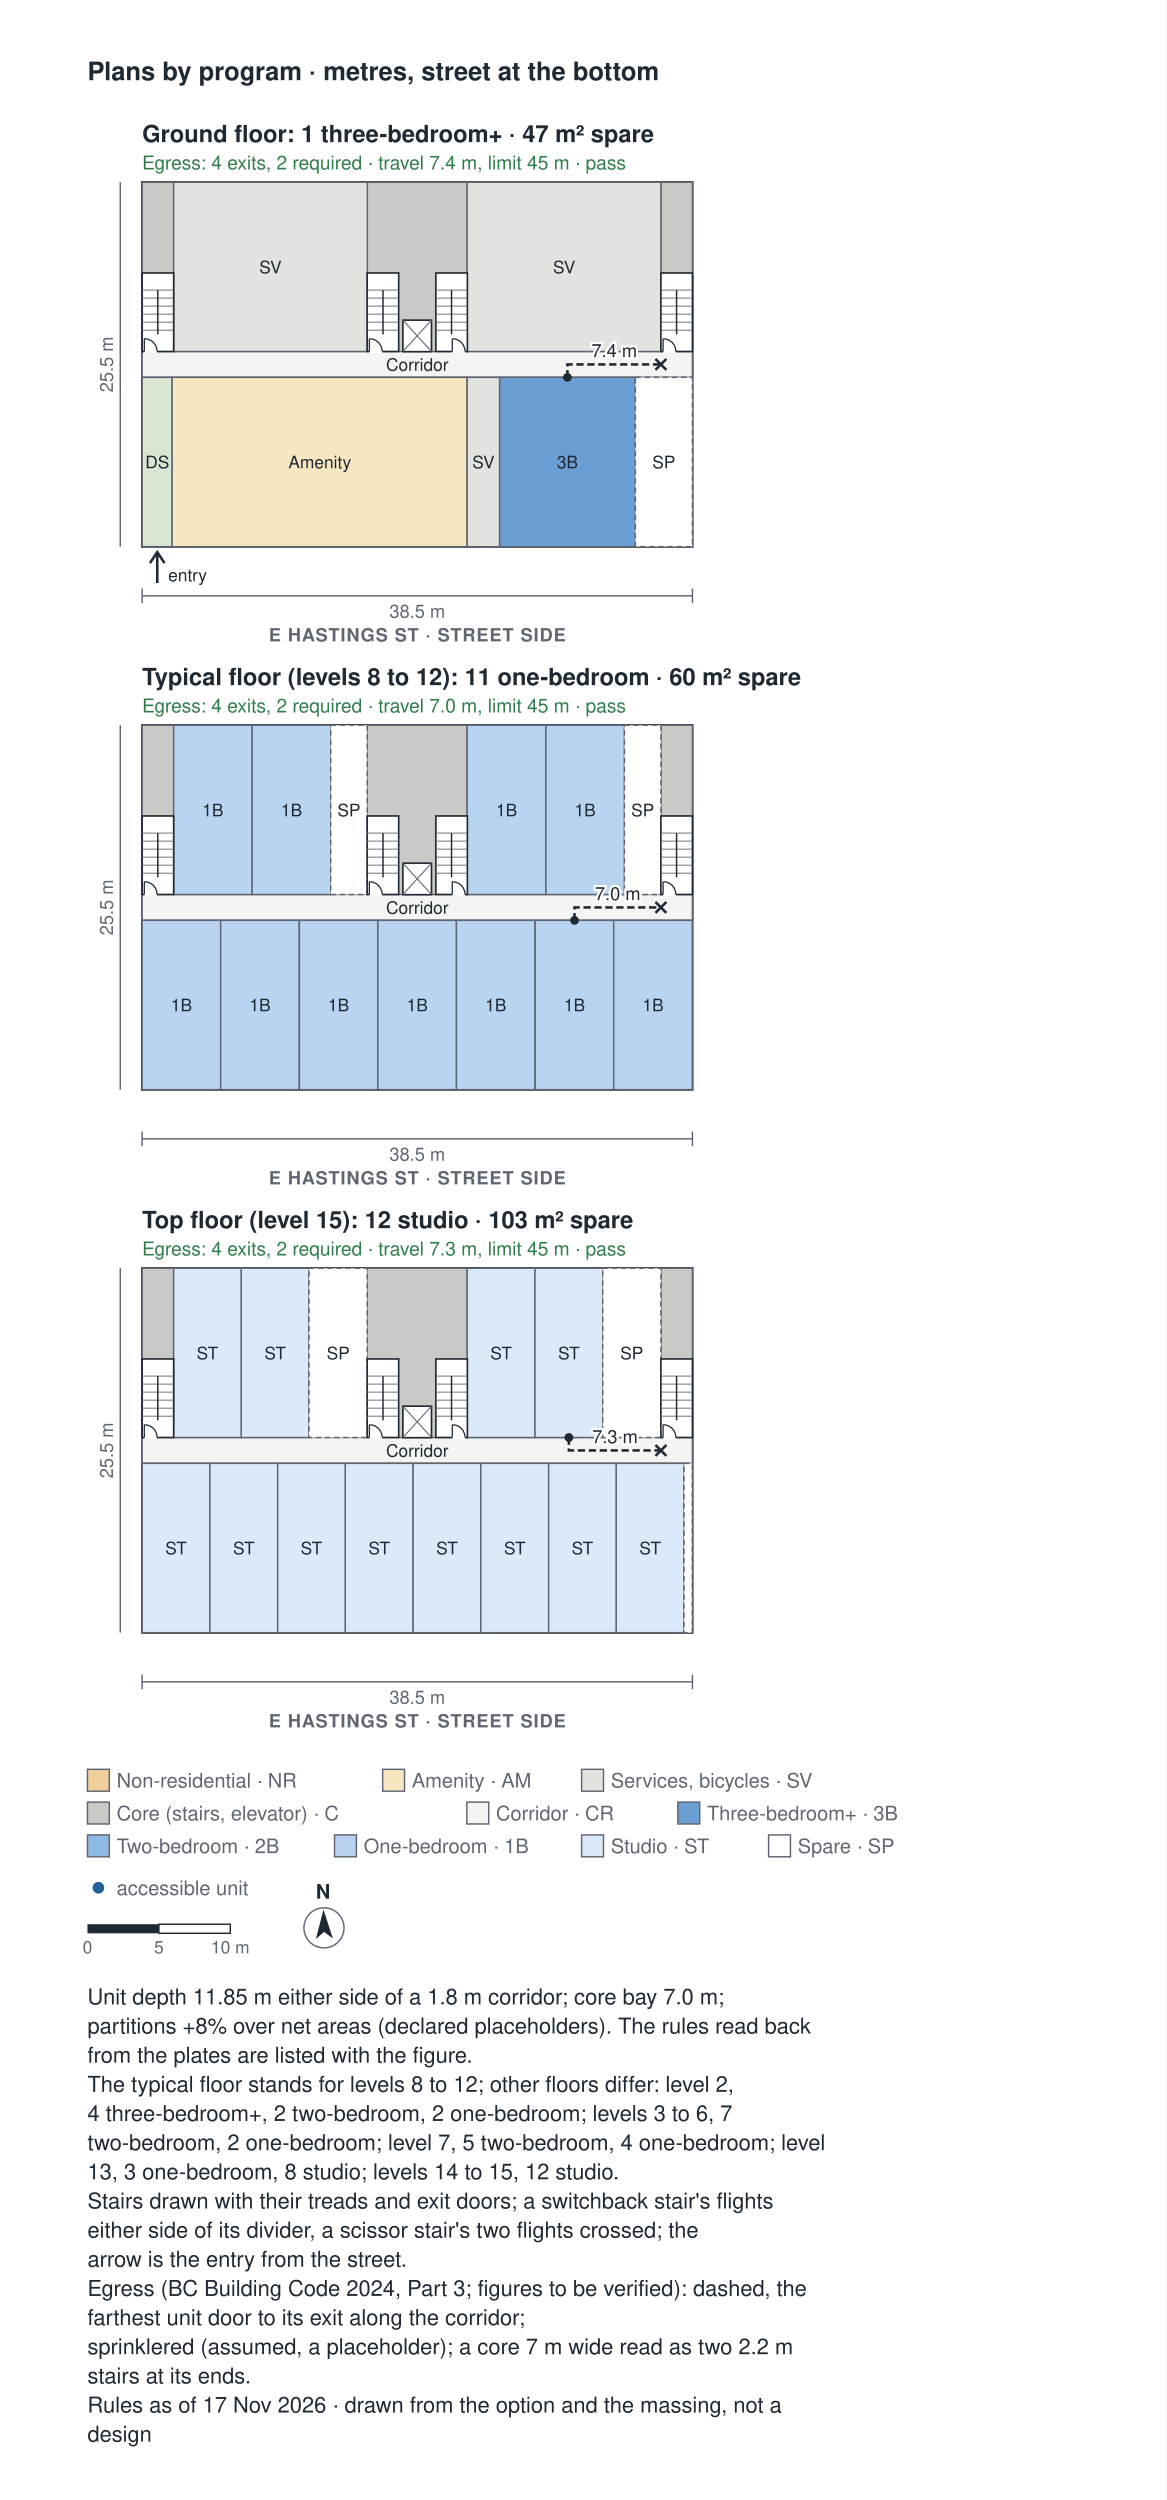
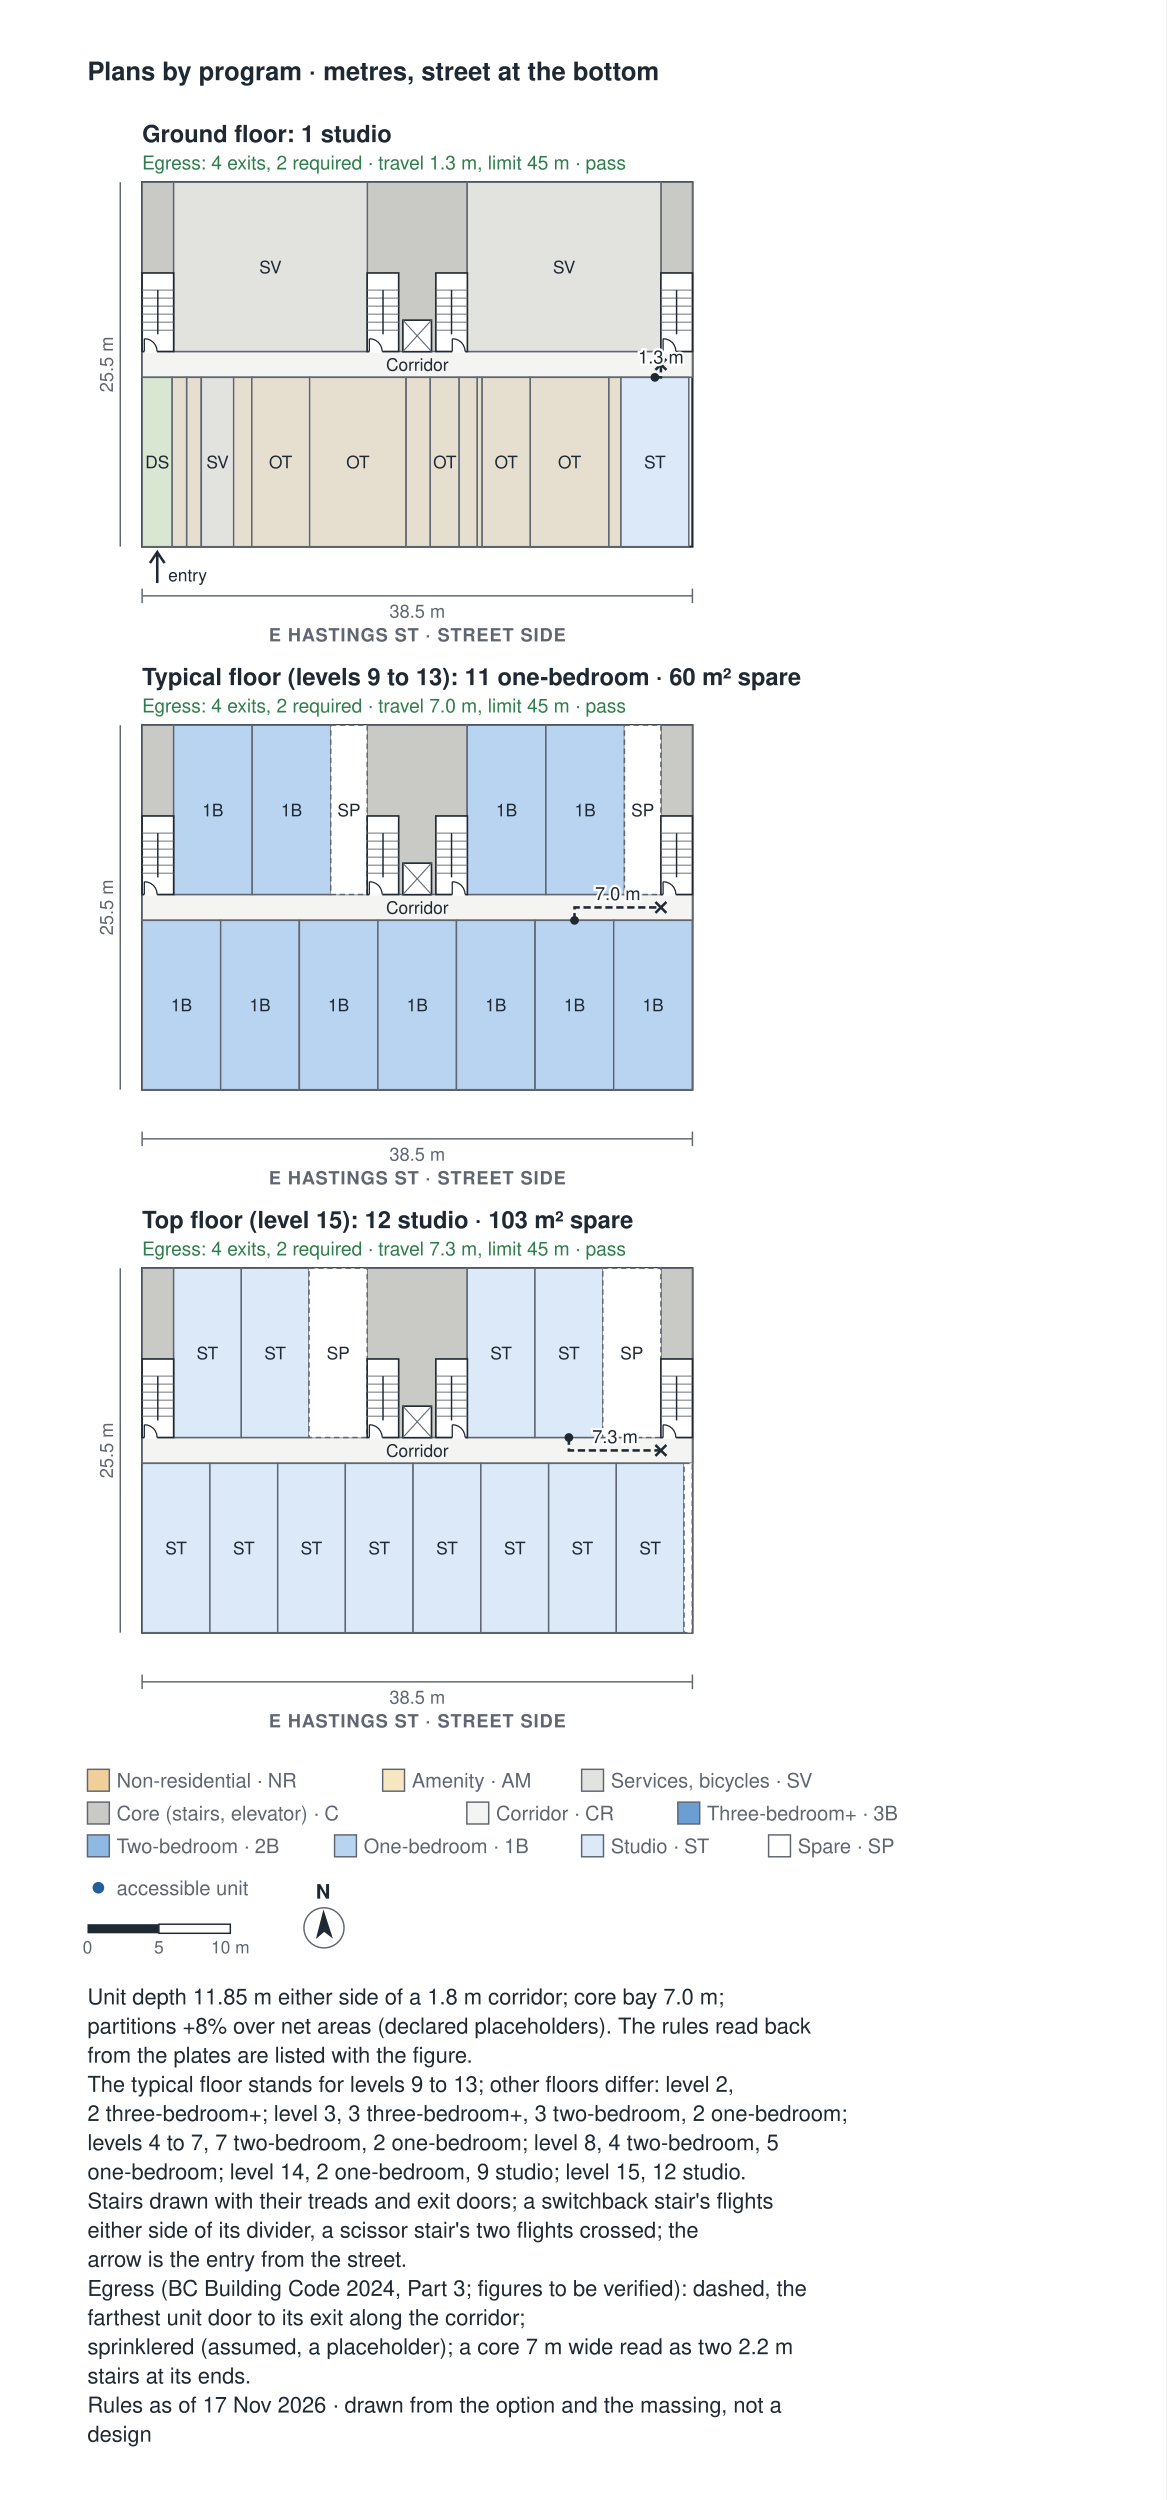
<svg xmlns="http://www.w3.org/2000/svg" width="640" height="1372" viewBox="0 0 640 1372" font-family="IBM Plex Sans, Helvetica, Arial, sans-serif" font-size="12" fill="#1f2933" role="img" aria-label="Floor plans by program">
  <rect width="100%" height="100%" fill="#ffffff" />
  <text x="48" y="44" font-size="14" font-weight="600">Plans by program · metres, street at the bottom</text>
-   <text x="78.0" y="78.0" font-size="13" font-weight="600">Ground floor: 1 three-bedroom+ · 47 m² spare</text>
-   <text x="78.0" y="93.0" font-size="10.5" fill="#2f7d4a">Egress: 4 exits, 2 required · travel 7.4 m, limit 45 m · pass</text>
+   <text x="78.0" y="78.0" font-size="13" font-weight="600">Ground floor: 1 studio</text>
+   <text x="78.0" y="93.0" font-size="10.5" fill="#2f7d4a">Egress: 4 exits, 2 required · travel 1.3 m, limit 45 m · pass</text>
  <rect x="78.0" y="100.0" width="302.0" height="200.0" fill="#f4f4f2" stroke="#1f2933" stroke-width="1.2" />
  <rect x="78.0" y="100.0" width="17.3" height="107.1" fill="#c9c9c5" stroke="#5f6672" stroke-width="0.8" />
  <rect x="201.5" y="100.0" width="54.9" height="107.1" fill="#c9c9c5" stroke="#5f6672" stroke-width="0.8" />
  <rect x="362.7" y="100.0" width="17.3" height="107.1" fill="#c9c9c5" stroke="#5f6672" stroke-width="0.8" />
  <rect x="78.0" y="192.9" width="302.0" height="14.1" fill="#f4f4f2" stroke="#5f6672" stroke-width="0.8" />
  <rect x="78.0" y="207.1" width="16.5" height="92.9" fill="#d9e6d2" stroke="#5f6672" stroke-width="0.8" />
-   <rect x="94.5" y="207.1" width="161.8" height="92.9" fill="#f6e7c1" stroke="#5f6672" stroke-width="0.8" />
+   <rect x="94.5" y="207.1" width="7.9" height="92.9" fill="#e6dfd0" stroke="#5f6672" stroke-width="0.8" />
+   <rect x="102.5" y="207.1" width="7.9" height="92.9" fill="#e6dfd0" stroke="#5f6672" stroke-width="0.8" />
  <rect x="95.3" y="100.0" width="106.3" height="92.9" fill="#e2e2df" stroke="#5f6672" stroke-width="0.8" />
  <rect x="256.4" y="100.0" width="106.3" height="92.9" fill="#e2e2df" stroke="#5f6672" stroke-width="0.8" />
-   <rect x="256.4" y="207.1" width="17.8" height="92.9" fill="#e2e2df" stroke="#5f6672" stroke-width="0.8" />
-   <rect x="274.2" y="207.1" width="74.5" height="92.9" fill="#6b9fd4" stroke="#5f6672" stroke-width="0.8" />
-   <rect x="348.7" y="207.1" width="31.3" height="92.9" fill="#ffffff" stroke="#5f6672" stroke-width="0.8" stroke-dasharray="3 2" />
+   <rect x="110.5" y="207.1" width="17.8" height="92.9" fill="#e2e2df" stroke="#5f6672" stroke-width="0.8" />
+   <rect x="128.2" y="207.1" width="10.0" height="92.9" fill="#e6dfd0" stroke="#5f6672" stroke-width="0.8" />
+   <rect x="138.2" y="207.1" width="31.8" height="92.9" fill="#e6dfd0" stroke="#5f6672" stroke-width="0.8" />
+   <rect x="169.9" y="207.1" width="52.9" height="92.9" fill="#e6dfd0" stroke="#5f6672" stroke-width="0.8" />
+   <rect x="222.9" y="207.1" width="13.3" height="92.9" fill="#e6dfd0" stroke="#5f6672" stroke-width="0.8" />
+   <rect x="236.1" y="207.1" width="15.9" height="92.9" fill="#e6dfd0" stroke="#5f6672" stroke-width="0.8" />
+   <rect x="252.0" y="207.1" width="10.0" height="92.9" fill="#e6dfd0" stroke="#5f6672" stroke-width="0.8" />
+   <rect x="261.9" y="207.1" width="2.7" height="92.9" fill="#e6dfd0" stroke="#5f6672" stroke-width="0.8" />
+   <rect x="264.6" y="207.1" width="26.5" height="92.9" fill="#e6dfd0" stroke="#5f6672" stroke-width="0.8" />
+   <rect x="291.0" y="207.1" width="43.1" height="92.9" fill="#e6dfd0" stroke="#5f6672" stroke-width="0.8" />
+   <rect x="334.2" y="207.1" width="6.6" height="92.9" fill="#e6dfd0" stroke="#5f6672" stroke-width="0.8" />
+   <rect x="340.8" y="207.1" width="37.2" height="92.9" fill="#dbe9f8" stroke="#5f6672" stroke-width="0.8" />
  <rect x="78.0" y="149.8" width="17.3" height="43.1" fill="#ffffff" stroke="#1f2933" stroke-width="0.9" />
  <path d="M78.0 159.2h17.3M78.0 163.6h17.3M78.0 168.0h17.3M78.0 172.4h17.3M78.0 176.8h17.3M78.0 181.2h17.3" stroke="#5f6672" stroke-width="0.5" fill="none" />
  <line x1="86.6" y1="159.2" x2="86.6" y2="183.5" stroke="#1f2933" stroke-width="0.8" />
  <line x1="79.2" y1="192.9" x2="86.2" y2="192.9" stroke="#ffffff" stroke-width="1.6" />
  <path d="M79.2 185.9L79.2 192.9M86.2 192.9L86.0 191.1L85.3 189.4L84.2 187.9L82.7 186.8L81.0 186.1L79.2 185.9" stroke="#1f2933" stroke-width="0.7" fill="none" />
  <rect x="201.5" y="149.8" width="17.3" height="43.1" fill="#ffffff" stroke="#1f2933" stroke-width="0.9" />
  <path d="M201.5 159.2h17.3M201.5 163.6h17.3M201.5 168.0h17.3M201.5 172.4h17.3M201.5 176.8h17.3M201.5 181.2h17.3" stroke="#5f6672" stroke-width="0.5" fill="none" />
  <line x1="210.2" y1="159.2" x2="210.2" y2="183.5" stroke="#1f2933" stroke-width="0.8" />
  <line x1="202.7" y1="192.9" x2="209.8" y2="192.9" stroke="#ffffff" stroke-width="1.6" />
  <path d="M202.7 185.9L202.7 192.9M209.8 192.9L209.5 191.1L208.8 189.4L207.7 187.9L206.2 186.8L204.5 186.1L202.7 185.9" stroke="#1f2933" stroke-width="0.7" fill="none" />
  <rect x="239.2" y="149.8" width="17.3" height="43.1" fill="#ffffff" stroke="#1f2933" stroke-width="0.9" />
  <path d="M239.2 159.2h17.3M239.2 163.6h17.3M239.2 168.0h17.3M239.2 172.4h17.3M239.2 176.8h17.3M239.2 181.2h17.3" stroke="#5f6672" stroke-width="0.5" fill="none" />
  <line x1="247.8" y1="159.2" x2="247.8" y2="183.5" stroke="#1f2933" stroke-width="0.8" />
  <line x1="248.2" y1="192.9" x2="255.3" y2="192.9" stroke="#ffffff" stroke-width="1.6" />
  <path d="M248.2 185.9L248.2 192.9M255.3 192.9L255.0 191.1L254.3 189.4L253.2 187.9L251.7 186.8L250.0 186.1L248.2 185.9" stroke="#1f2933" stroke-width="0.7" fill="none" />
  <rect x="221.1" y="175.7" width="15.7" height="17.3" fill="#ffffff" stroke="#1f2933" stroke-width="0.9" />
  <path d="M221.1 175.7L236.8 192.9M221.1 192.9L236.8 175.7" stroke="#5f6672" stroke-width="0.6" fill="none" />
  <rect x="362.7" y="149.8" width="17.3" height="43.1" fill="#ffffff" stroke="#1f2933" stroke-width="0.9" />
  <path d="M362.7 159.2h17.3M362.7 163.6h17.3M362.7 168.0h17.3M362.7 172.4h17.3M362.7 176.8h17.3M362.7 181.2h17.3" stroke="#5f6672" stroke-width="0.5" fill="none" />
  <line x1="371.3" y1="159.2" x2="371.3" y2="183.5" stroke="#1f2933" stroke-width="0.8" />
  <line x1="363.9" y1="192.9" x2="370.9" y2="192.9" stroke="#ffffff" stroke-width="1.6" />
  <path d="M363.9 185.9L363.9 192.9M370.9 192.9L370.7 191.1L370.0 189.4L368.9 187.9L367.4 186.8L365.7 186.1L363.9 185.9" stroke="#1f2933" stroke-width="0.7" fill="none" />
  <text x="229.0" y="203.5" font-size="9.5" text-anchor="middle" fill="#1f2933">Corridor</text>
  <text x="86.3" y="257.0" font-size="9.5" text-anchor="middle" fill="#1f2933">DS</text>
-   <text x="175.5" y="257.0" font-size="9.5" text-anchor="middle" fill="#1f2933">Amenity</text>
  <text x="148.4" y="150.0" font-size="9.5" text-anchor="middle" fill="#1f2933">SV</text>
  <text x="309.6" y="150.0" font-size="9.5" text-anchor="middle" fill="#1f2933">SV</text>
-   <text x="265.3" y="257.0" font-size="9.5" text-anchor="middle" fill="#1f2933">SV</text>
-   <text x="311.4" y="257.0" font-size="9.5" text-anchor="middle" fill="#1f2933">3B</text>
-   <text x="364.3" y="257.0" font-size="9.5" text-anchor="middle" fill="#1f2933">SP</text>
-   <polyline points="311.4,207.1 311.4,200.0 362.7,200.0" fill="none" stroke="#1f2933" stroke-width="1.4" stroke-dasharray="4 2" />
-   <circle cx="311.4" cy="207.1" r="2.4" fill="#1f2933" />
+   <text x="119.4" y="257.0" font-size="9.5" text-anchor="middle" fill="#1f2933">SV</text>
+   <text x="154.0" y="257.0" font-size="9.5" text-anchor="middle" fill="#1f2933">OT</text>
+   <text x="196.4" y="257.0" font-size="9.5" text-anchor="middle" fill="#1f2933">OT</text>
+   <text x="244.1" y="257.0" font-size="9.5" text-anchor="middle" fill="#1f2933">OT</text>
+   <text x="277.8" y="257.0" font-size="9.5" text-anchor="middle" fill="#1f2933">OT</text>
+   <text x="312.6" y="257.0" font-size="9.5" text-anchor="middle" fill="#1f2933">OT</text>
+   <text x="359.4" y="257.0" font-size="9.5" text-anchor="middle" fill="#1f2933">ST</text>
+   <polyline points="359.4,207.1 362.7,207.1 362.7,200.0" fill="none" stroke="#1f2933" stroke-width="1.4" stroke-dasharray="4 2" />
+   <circle cx="359.4" cy="207.1" r="2.4" fill="#1f2933" />
  <path d="M 359.7 197.0 L 365.7 203.0 M 359.7 203.0 L 365.7 197.0" stroke="#1f2933" stroke-width="1.4" />
-   <text x="337.1" y="196.0" font-size="10" text-anchor="middle" fill="#1f2933" stroke="#ffffff" stroke-width="2.5" paint-order="stroke">7.4 m</text>
+   <text x="362.7" y="199.5" font-size="10" text-anchor="middle" fill="#1f2933" stroke="#ffffff" stroke-width="2.5" paint-order="stroke">1.3 m</text>
  <path d="M86.3 320.0V303.0M82.3 309.0L86.3 303.0L90.3 309.0" stroke="#1f2933" stroke-width="1.4" fill="none" />
  <text x="92.3" y="319.0" font-size="9.5" fill="#1f2933">entry</text>
  <path d="M78.0 327.0H380.0M78.0 323.0V331.0M380.0 323.0V331.0" stroke="#5f6672" stroke-width="0.8" fill="none" />
  <text x="229.0" y="339.0" font-size="10" text-anchor="middle" fill="#5f6672">38.5 m</text>
  <text x="229.0" y="352.0" font-size="10" font-weight="600" letter-spacing="0.5" text-anchor="middle" fill="#5f6672">E HASTINGS ST · STREET SIDE</text>
  <line x1="66.0" y1="100.0" x2="66.0" y2="300.0" stroke="#5f6672" stroke-width="0.8" />
  <text x="62.0" y="200.0" font-size="10" text-anchor="middle" fill="#5f6672" transform="rotate(-90 62.0 200.0)">25.5 m</text>
-   <text x="78.0" y="376.0" font-size="13" font-weight="600">Typical floor (levels 8 to 12): 11 one-bedroom · 60 m² spare</text>
+   <text x="78.0" y="376.0" font-size="13" font-weight="600">Typical floor (levels 9 to 13): 11 one-bedroom · 60 m² spare</text>
  <text x="78.0" y="391.0" font-size="10.5" fill="#2f7d4a">Egress: 4 exits, 2 required · travel 7.0 m, limit 45 m · pass</text>
  <rect x="78.0" y="398.0" width="302.0" height="200.0" fill="#f4f4f2" stroke="#1f2933" stroke-width="1.2" />
  <rect x="78.0" y="398.0" width="17.3" height="107.1" fill="#c9c9c5" stroke="#5f6672" stroke-width="0.8" />
  <rect x="201.5" y="398.0" width="54.9" height="107.1" fill="#c9c9c5" stroke="#5f6672" stroke-width="0.8" />
  <rect x="362.7" y="398.0" width="17.3" height="107.1" fill="#c9c9c5" stroke="#5f6672" stroke-width="0.8" />
  <rect x="78.0" y="490.9" width="302.0" height="14.1" fill="#f4f4f2" stroke="#5f6672" stroke-width="0.8" />
  <rect x="78.0" y="505.1" width="43.1" height="92.9" fill="#b9d4f0" stroke="#5f6672" stroke-width="0.8" />
  <rect x="121.1" y="505.1" width="43.1" height="92.9" fill="#b9d4f0" stroke="#5f6672" stroke-width="0.8" />
  <rect x="164.3" y="505.1" width="43.1" height="92.9" fill="#b9d4f0" stroke="#5f6672" stroke-width="0.8" />
  <rect x="207.4" y="505.1" width="43.1" height="92.9" fill="#b9d4f0" stroke="#5f6672" stroke-width="0.8" />
  <rect x="250.5" y="505.1" width="43.1" height="92.9" fill="#b9d4f0" stroke="#5f6672" stroke-width="0.8" />
  <rect x="293.7" y="505.1" width="43.1" height="92.9" fill="#b9d4f0" stroke="#5f6672" stroke-width="0.8" />
  <rect x="336.8" y="505.1" width="43.1" height="92.9" fill="#b9d4f0" stroke="#5f6672" stroke-width="0.8" />
  <rect x="95.3" y="398.0" width="43.1" height="92.9" fill="#b9d4f0" stroke="#5f6672" stroke-width="0.8" />
  <rect x="138.4" y="398.0" width="43.1" height="92.9" fill="#b9d4f0" stroke="#5f6672" stroke-width="0.8" />
  <rect x="256.4" y="398.0" width="43.1" height="92.9" fill="#b9d4f0" stroke="#5f6672" stroke-width="0.8" />
  <rect x="299.6" y="398.0" width="43.1" height="92.9" fill="#b9d4f0" stroke="#5f6672" stroke-width="0.8" />
  <rect x="181.5" y="398.0" width="20.0" height="92.9" fill="#ffffff" stroke="#5f6672" stroke-width="0.8" stroke-dasharray="3 2" />
  <rect x="342.7" y="398.0" width="20.0" height="92.9" fill="#ffffff" stroke="#5f6672" stroke-width="0.8" stroke-dasharray="3 2" />
  <rect x="78.0" y="447.8" width="17.3" height="43.1" fill="#ffffff" stroke="#1f2933" stroke-width="0.9" />
  <path d="M78.0 457.2h17.3M78.0 461.6h17.3M78.0 466.0h17.3M78.0 470.4h17.3M78.0 474.8h17.3M78.0 479.2h17.3" stroke="#5f6672" stroke-width="0.5" fill="none" />
  <line x1="86.6" y1="457.2" x2="86.6" y2="481.5" stroke="#1f2933" stroke-width="0.8" />
  <line x1="79.2" y1="490.9" x2="86.2" y2="490.9" stroke="#ffffff" stroke-width="1.6" />
  <path d="M79.2 483.9L79.2 490.9M86.2 490.9L86.0 489.1L85.3 487.4L84.2 485.9L82.7 484.8L81.0 484.1L79.2 483.9" stroke="#1f2933" stroke-width="0.7" fill="none" />
  <rect x="201.5" y="447.8" width="17.3" height="43.1" fill="#ffffff" stroke="#1f2933" stroke-width="0.9" />
  <path d="M201.5 457.2h17.3M201.5 461.6h17.3M201.5 466.0h17.3M201.5 470.4h17.3M201.5 474.8h17.3M201.5 479.2h17.3" stroke="#5f6672" stroke-width="0.5" fill="none" />
  <line x1="210.2" y1="457.2" x2="210.2" y2="481.5" stroke="#1f2933" stroke-width="0.8" />
  <line x1="202.7" y1="490.9" x2="209.8" y2="490.9" stroke="#ffffff" stroke-width="1.6" />
  <path d="M202.7 483.9L202.7 490.9M209.8 490.9L209.5 489.1L208.8 487.4L207.7 485.9L206.2 484.8L204.5 484.1L202.7 483.9" stroke="#1f2933" stroke-width="0.7" fill="none" />
  <rect x="239.2" y="447.8" width="17.3" height="43.1" fill="#ffffff" stroke="#1f2933" stroke-width="0.9" />
  <path d="M239.2 457.2h17.3M239.2 461.6h17.3M239.2 466.0h17.3M239.2 470.4h17.3M239.2 474.8h17.3M239.2 479.2h17.3" stroke="#5f6672" stroke-width="0.5" fill="none" />
  <line x1="247.8" y1="457.2" x2="247.8" y2="481.5" stroke="#1f2933" stroke-width="0.8" />
  <line x1="248.2" y1="490.9" x2="255.3" y2="490.9" stroke="#ffffff" stroke-width="1.6" />
  <path d="M248.2 483.9L248.2 490.9M255.3 490.9L255.0 489.1L254.3 487.4L253.2 485.9L251.7 484.8L250.0 484.1L248.2 483.9" stroke="#1f2933" stroke-width="0.7" fill="none" />
  <rect x="221.1" y="473.7" width="15.7" height="17.3" fill="#ffffff" stroke="#1f2933" stroke-width="0.9" />
  <path d="M221.1 473.7L236.8 490.9M221.1 490.9L236.8 473.7" stroke="#5f6672" stroke-width="0.6" fill="none" />
  <rect x="362.7" y="447.8" width="17.3" height="43.1" fill="#ffffff" stroke="#1f2933" stroke-width="0.9" />
  <path d="M362.7 457.2h17.3M362.7 461.6h17.3M362.7 466.0h17.3M362.7 470.4h17.3M362.7 474.8h17.3M362.7 479.2h17.3" stroke="#5f6672" stroke-width="0.5" fill="none" />
  <line x1="371.3" y1="457.2" x2="371.3" y2="481.5" stroke="#1f2933" stroke-width="0.8" />
  <line x1="363.9" y1="490.9" x2="370.9" y2="490.9" stroke="#ffffff" stroke-width="1.6" />
  <path d="M363.9 483.9L363.9 490.9M370.9 490.9L370.7 489.1L370.0 487.4L368.9 485.9L367.4 484.8L365.7 484.1L363.9 483.9" stroke="#1f2933" stroke-width="0.7" fill="none" />
  <text x="229.0" y="501.5" font-size="9.5" text-anchor="middle" fill="#1f2933">Corridor</text>
  <text x="99.6" y="555.0" font-size="9.5" text-anchor="middle" fill="#1f2933">1B</text>
  <text x="142.7" y="555.0" font-size="9.5" text-anchor="middle" fill="#1f2933">1B</text>
  <text x="185.8" y="555.0" font-size="9.5" text-anchor="middle" fill="#1f2933">1B</text>
  <text x="229.0" y="555.0" font-size="9.5" text-anchor="middle" fill="#1f2933">1B</text>
  <text x="272.1" y="555.0" font-size="9.5" text-anchor="middle" fill="#1f2933">1B</text>
  <text x="315.3" y="555.0" font-size="9.5" text-anchor="middle" fill="#1f2933">1B</text>
  <text x="358.4" y="555.0" font-size="9.5" text-anchor="middle" fill="#1f2933">1B</text>
  <text x="116.8" y="448.0" font-size="9.5" text-anchor="middle" fill="#1f2933">1B</text>
  <text x="160.0" y="448.0" font-size="9.5" text-anchor="middle" fill="#1f2933">1B</text>
  <text x="278.0" y="448.0" font-size="9.5" text-anchor="middle" fill="#1f2933">1B</text>
  <text x="321.1" y="448.0" font-size="9.5" text-anchor="middle" fill="#1f2933">1B</text>
  <text x="191.5" y="448.0" font-size="9.5" text-anchor="middle" fill="#1f2933">SP</text>
  <text x="352.7" y="448.0" font-size="9.5" text-anchor="middle" fill="#1f2933">SP</text>
  <polyline points="315.3,505.1 315.3,498.0 362.7,498.0" fill="none" stroke="#1f2933" stroke-width="1.4" stroke-dasharray="4 2" />
  <circle cx="315.3" cy="505.1" r="2.4" fill="#1f2933" />
  <path d="M 359.7 495.0 L 365.7 501.0 M 359.7 501.0 L 365.7 495.0" stroke="#1f2933" stroke-width="1.4" />
  <text x="339.0" y="494.0" font-size="10" text-anchor="middle" fill="#1f2933" stroke="#ffffff" stroke-width="2.5" paint-order="stroke">7.0 m</text>
  <path d="M78.0 625.0H380.0M78.0 621.0V629.0M380.0 621.0V629.0" stroke="#5f6672" stroke-width="0.8" fill="none" />
  <text x="229.0" y="637.0" font-size="10" text-anchor="middle" fill="#5f6672">38.5 m</text>
  <text x="229.0" y="650.0" font-size="10" font-weight="600" letter-spacing="0.5" text-anchor="middle" fill="#5f6672">E HASTINGS ST · STREET SIDE</text>
  <line x1="66.0" y1="398.0" x2="66.0" y2="598.0" stroke="#5f6672" stroke-width="0.8" />
  <text x="62.0" y="498.0" font-size="10" text-anchor="middle" fill="#5f6672" transform="rotate(-90 62.0 498.0)">25.5 m</text>
  <text x="78.0" y="674.0" font-size="13" font-weight="600">Top floor (level 15): 12 studio · 103 m² spare</text>
  <text x="78.0" y="689.0" font-size="10.5" fill="#2f7d4a">Egress: 4 exits, 2 required · travel 7.3 m, limit 45 m · pass</text>
  <rect x="78.0" y="696.0" width="302.0" height="200.0" fill="#f4f4f2" stroke="#1f2933" stroke-width="1.2" />
  <rect x="78.0" y="696.0" width="17.3" height="107.1" fill="#c9c9c5" stroke="#5f6672" stroke-width="0.8" />
  <rect x="201.5" y="696.0" width="54.9" height="107.1" fill="#c9c9c5" stroke="#5f6672" stroke-width="0.8" />
  <rect x="362.7" y="696.0" width="17.3" height="107.1" fill="#c9c9c5" stroke="#5f6672" stroke-width="0.8" />
  <rect x="78.0" y="788.9" width="302.0" height="14.1" fill="#f4f4f2" stroke="#5f6672" stroke-width="0.8" />
  <rect x="78.0" y="803.1" width="37.2" height="92.9" fill="#dbe9f8" stroke="#5f6672" stroke-width="0.8" />
  <rect x="115.2" y="803.1" width="37.2" height="92.9" fill="#dbe9f8" stroke="#5f6672" stroke-width="0.8" />
  <rect x="152.4" y="803.1" width="37.2" height="92.9" fill="#dbe9f8" stroke="#5f6672" stroke-width="0.8" />
  <rect x="189.5" y="803.1" width="37.2" height="92.9" fill="#dbe9f8" stroke="#5f6672" stroke-width="0.8" />
  <rect x="226.7" y="803.1" width="37.2" height="92.9" fill="#dbe9f8" stroke="#5f6672" stroke-width="0.8" />
  <rect x="263.9" y="803.1" width="37.2" height="92.9" fill="#dbe9f8" stroke="#5f6672" stroke-width="0.8" />
  <rect x="301.1" y="803.1" width="37.2" height="92.9" fill="#dbe9f8" stroke="#5f6672" stroke-width="0.8" />
  <rect x="338.2" y="803.1" width="37.2" height="92.9" fill="#dbe9f8" stroke="#5f6672" stroke-width="0.8" />
  <rect x="95.3" y="696.0" width="37.2" height="92.9" fill="#dbe9f8" stroke="#5f6672" stroke-width="0.8" />
  <rect x="132.4" y="696.0" width="37.2" height="92.9" fill="#dbe9f8" stroke="#5f6672" stroke-width="0.8" />
  <rect x="256.4" y="696.0" width="37.2" height="92.9" fill="#dbe9f8" stroke="#5f6672" stroke-width="0.8" />
  <rect x="293.6" y="696.0" width="37.2" height="92.9" fill="#dbe9f8" stroke="#5f6672" stroke-width="0.8" />
  <rect x="375.4" y="803.1" width="4.5" height="92.9" fill="#ffffff" stroke="#5f6672" stroke-width="0.8" stroke-dasharray="3 2" />
  <rect x="169.6" y="696.0" width="31.9" height="92.9" fill="#ffffff" stroke="#5f6672" stroke-width="0.8" stroke-dasharray="3 2" />
  <rect x="330.8" y="696.0" width="31.9" height="92.9" fill="#ffffff" stroke="#5f6672" stroke-width="0.8" stroke-dasharray="3 2" />
  <rect x="78.0" y="745.8" width="17.3" height="43.1" fill="#ffffff" stroke="#1f2933" stroke-width="0.9" />
  <path d="M78.0 755.2h17.3M78.0 759.6h17.3M78.0 764.0h17.3M78.0 768.4h17.3M78.0 772.8h17.3M78.0 777.2h17.3" stroke="#5f6672" stroke-width="0.5" fill="none" />
  <line x1="86.6" y1="755.2" x2="86.6" y2="779.5" stroke="#1f2933" stroke-width="0.8" />
  <line x1="79.2" y1="788.9" x2="86.2" y2="788.9" stroke="#ffffff" stroke-width="1.6" />
  <path d="M79.2 781.9L79.2 788.9M86.2 788.9L86.0 787.1L85.3 785.4L84.2 783.9L82.7 782.8L81.0 782.1L79.2 781.9" stroke="#1f2933" stroke-width="0.7" fill="none" />
  <rect x="201.5" y="745.8" width="17.3" height="43.1" fill="#ffffff" stroke="#1f2933" stroke-width="0.9" />
  <path d="M201.5 755.2h17.3M201.5 759.6h17.3M201.5 764.0h17.3M201.5 768.4h17.3M201.5 772.8h17.3M201.5 777.2h17.3" stroke="#5f6672" stroke-width="0.5" fill="none" />
  <line x1="210.2" y1="755.2" x2="210.2" y2="779.5" stroke="#1f2933" stroke-width="0.8" />
  <line x1="202.7" y1="788.9" x2="209.8" y2="788.9" stroke="#ffffff" stroke-width="1.6" />
  <path d="M202.7 781.9L202.7 788.9M209.8 788.9L209.5 787.1L208.8 785.4L207.7 783.9L206.2 782.8L204.5 782.1L202.7 781.9" stroke="#1f2933" stroke-width="0.7" fill="none" />
  <rect x="239.2" y="745.8" width="17.3" height="43.1" fill="#ffffff" stroke="#1f2933" stroke-width="0.9" />
  <path d="M239.2 755.2h17.3M239.2 759.6h17.3M239.2 764.0h17.3M239.2 768.4h17.3M239.2 772.8h17.3M239.2 777.2h17.3" stroke="#5f6672" stroke-width="0.5" fill="none" />
  <line x1="247.8" y1="755.2" x2="247.8" y2="779.5" stroke="#1f2933" stroke-width="0.8" />
  <line x1="248.2" y1="788.9" x2="255.3" y2="788.9" stroke="#ffffff" stroke-width="1.6" />
  <path d="M248.2 781.9L248.2 788.9M255.3 788.9L255.0 787.1L254.3 785.4L253.2 783.9L251.7 782.8L250.0 782.1L248.2 781.9" stroke="#1f2933" stroke-width="0.7" fill="none" />
  <rect x="221.1" y="771.7" width="15.7" height="17.3" fill="#ffffff" stroke="#1f2933" stroke-width="0.9" />
  <path d="M221.1 771.7L236.8 788.9M221.1 788.9L236.8 771.7" stroke="#5f6672" stroke-width="0.6" fill="none" />
  <rect x="362.7" y="745.8" width="17.3" height="43.1" fill="#ffffff" stroke="#1f2933" stroke-width="0.9" />
  <path d="M362.7 755.2h17.3M362.7 759.6h17.3M362.7 764.0h17.3M362.7 768.4h17.3M362.7 772.8h17.3M362.7 777.2h17.3" stroke="#5f6672" stroke-width="0.5" fill="none" />
  <line x1="371.3" y1="755.2" x2="371.3" y2="779.5" stroke="#1f2933" stroke-width="0.8" />
  <line x1="363.9" y1="788.9" x2="370.9" y2="788.9" stroke="#ffffff" stroke-width="1.6" />
  <path d="M363.9 781.9L363.9 788.9M370.9 788.9L370.7 787.1L370.0 785.4L368.9 783.9L367.4 782.8L365.7 782.1L363.9 781.9" stroke="#1f2933" stroke-width="0.7" fill="none" />
  <text x="229.0" y="799.5" font-size="9.5" text-anchor="middle" fill="#1f2933">Corridor</text>
  <text x="96.6" y="853.0" font-size="9.5" text-anchor="middle" fill="#1f2933">ST</text>
  <text x="133.8" y="853.0" font-size="9.5" text-anchor="middle" fill="#1f2933">ST</text>
  <text x="170.9" y="853.0" font-size="9.5" text-anchor="middle" fill="#1f2933">ST</text>
  <text x="208.1" y="853.0" font-size="9.5" text-anchor="middle" fill="#1f2933">ST</text>
  <text x="245.3" y="853.0" font-size="9.5" text-anchor="middle" fill="#1f2933">ST</text>
  <text x="282.5" y="853.0" font-size="9.5" text-anchor="middle" fill="#1f2933">ST</text>
  <text x="319.6" y="853.0" font-size="9.5" text-anchor="middle" fill="#1f2933">ST</text>
  <text x="356.8" y="853.0" font-size="9.5" text-anchor="middle" fill="#1f2933">ST</text>
  <text x="113.8" y="746.0" font-size="9.5" text-anchor="middle" fill="#1f2933">ST</text>
  <text x="151.0" y="746.0" font-size="9.5" text-anchor="middle" fill="#1f2933">ST</text>
  <text x="275.0" y="746.0" font-size="9.5" text-anchor="middle" fill="#1f2933">ST</text>
  <text x="312.2" y="746.0" font-size="9.5" text-anchor="middle" fill="#1f2933">ST</text>
  <text x="185.6" y="746.0" font-size="9.5" text-anchor="middle" fill="#1f2933">SP</text>
  <text x="346.7" y="746.0" font-size="9.5" text-anchor="middle" fill="#1f2933">SP</text>
  <polyline points="312.2,788.9 312.2,796.0 362.7,796.0" fill="none" stroke="#1f2933" stroke-width="1.4" stroke-dasharray="4 2" />
  <circle cx="312.2" cy="788.9" r="2.4" fill="#1f2933" />
  <path d="M 359.7 793.0 L 365.7 799.0 M 359.7 799.0 L 365.7 793.0" stroke="#1f2933" stroke-width="1.4" />
  <text x="337.5" y="792.0" font-size="10" text-anchor="middle" fill="#1f2933" stroke="#ffffff" stroke-width="2.5" paint-order="stroke">7.3 m</text>
  <path d="M78.0 923.0H380.0M78.0 919.0V927.0M380.0 919.0V927.0" stroke="#5f6672" stroke-width="0.8" fill="none" />
  <text x="229.0" y="935.0" font-size="10" text-anchor="middle" fill="#5f6672">38.5 m</text>
  <text x="229.0" y="948.0" font-size="10" font-weight="600" letter-spacing="0.5" text-anchor="middle" fill="#5f6672">E HASTINGS ST · STREET SIDE</text>
  <line x1="66.0" y1="696.0" x2="66.0" y2="896.0" stroke="#5f6672" stroke-width="0.8" />
  <text x="62.0" y="796.0" font-size="10" text-anchor="middle" fill="#5f6672" transform="rotate(-90 62.0 796.0)">25.5 m</text>
  <g transform="translate(0.0 980.0)">
    <rect x="48.0" y="-9.0" width="12" height="12" fill="#f0cf9a" stroke="#5f6672" stroke-width="0.8" />
    <text x="64.0" y="1.0" fill="#5f6672" font-size="11">Non-residential · NR</text>
    <rect x="210.0" y="-9.0" width="12" height="12" fill="#f6e7c1" stroke="#5f6672" stroke-width="0.8" />
    <text x="226.0" y="1.0" fill="#5f6672" font-size="11">Amenity · AM</text>
    <rect x="319.2" y="-9.0" width="12" height="12" fill="#e2e2df" stroke="#5f6672" stroke-width="0.8" />
    <text x="335.2" y="1.0" fill="#5f6672" font-size="11">Services, bicycles · SV</text>
    <rect x="48.0" y="9.0" width="12" height="12" fill="#c9c9c5" stroke="#5f6672" stroke-width="0.8" />
    <text x="64.0" y="19.0" fill="#5f6672" font-size="11">Core (stairs, elevator) · C</text>
    <rect x="256.2" y="9.0" width="12" height="12" fill="#f4f4f2" stroke="#5f6672" stroke-width="0.8" />
    <text x="272.2" y="19.0" fill="#5f6672" font-size="11">Corridor · CR</text>
    <rect x="372.0" y="9.0" width="12" height="12" fill="#6b9fd4" stroke="#5f6672" stroke-width="0.8" />
    <text x="388.0" y="19.0" fill="#5f6672" font-size="11">Three-bedroom+ · 3B</text>
    <rect x="48.0" y="27.0" width="12" height="12" fill="#8fb8e3" stroke="#5f6672" stroke-width="0.8" />
    <text x="64.0" y="37.0" fill="#5f6672" font-size="11">Two-bedroom · 2B</text>
    <rect x="183.6" y="27.0" width="12" height="12" fill="#b9d4f0" stroke="#5f6672" stroke-width="0.8" />
    <text x="199.6" y="37.0" fill="#5f6672" font-size="11">One-bedroom · 1B</text>
    <rect x="319.2" y="27.0" width="12" height="12" fill="#dbe9f8" stroke="#5f6672" stroke-width="0.8" />
    <text x="335.2" y="37.0" fill="#5f6672" font-size="11">Studio · ST</text>
    <rect x="421.8" y="27.0" width="12" height="12" fill="#ffffff" stroke="#5f6672" stroke-width="0.8" />
    <text x="437.8" y="37.0" fill="#5f6672" font-size="11">Spare · SP</text>
  </g>
  <circle cx="54" cy="1036.0" r="3.2" fill="#245f9c" />
  <text x="64" y="1040.0" font-size="11" fill="#5f6672">accessible unit</text>
  <rect x="48.0" y="1056.0" width="39.2" height="5" fill="#1f2933" />
  <rect x="87.2" y="1056.0" width="39.2" height="5" fill="#ffffff" stroke="#1f2933" stroke-width="0.8" />
  <text x="48.0" y="1072.0" font-size="9.5" text-anchor="middle" fill="#5f6672">0</text>
  <text x="87.2" y="1072.0" font-size="9.5" text-anchor="middle" fill="#5f6672">5</text>
  <text x="126.4" y="1072.0" font-size="9.5" text-anchor="middle" fill="#5f6672">10 m</text>
  <g transform="rotate(-1.6 177.8 1058.0)">
    <circle cx="177.8" cy="1058.0" r="11.0" fill="#ffffff" stroke="#5f6672" stroke-width="0.8" />
    <polygon points="177.8,1047.9 182.5,1064.0 177.8,1060.2 173.2,1064.0" fill="#1f2933" />
  </g>
  <text x="177.3" y="1042.0" font-size="11" font-weight="600" text-anchor="middle" fill="#1f2933">N</text>
  <text x="48.0" y="1100.0" font-size="12" fill="#1f2933">Unit depth 11.85 m either side of a 1.8 m corridor; core bay 7.0 m;</text>
  <text x="48.0" y="1116.0" font-size="12" fill="#1f2933">partitions +8% over net areas (declared placeholders). The rules read back</text>
  <text x="48.0" y="1132.0" font-size="12" fill="#1f2933">from the plates are listed with the figure.</text>
-   <text x="48.0" y="1148.0" font-size="12" fill="#1f2933">The typical floor stands for levels 8 to 12; other floors differ: level 2,</text>
-   <text x="48.0" y="1164.0" font-size="12" fill="#1f2933">4 three-bedroom+, 2 two-bedroom, 2 one-bedroom; levels 3 to 6, 7</text>
-   <text x="48.0" y="1180.0" font-size="12" fill="#1f2933">two-bedroom, 2 one-bedroom; level 7, 5 two-bedroom, 4 one-bedroom; level</text>
-   <text x="48.0" y="1196.0" font-size="12" fill="#1f2933">13, 3 one-bedroom, 8 studio; levels 14 to 15, 12 studio.</text>
+   <text x="48.0" y="1148.0" font-size="12" fill="#1f2933">The typical floor stands for levels 9 to 13; other floors differ: level 2,</text>
+   <text x="48.0" y="1164.0" font-size="12" fill="#1f2933">2 three-bedroom+; level 3, 3 three-bedroom+, 3 two-bedroom, 2 one-bedroom;</text>
+   <text x="48.0" y="1180.0" font-size="12" fill="#1f2933">levels 4 to 7, 7 two-bedroom, 2 one-bedroom; level 8, 4 two-bedroom, 5</text>
+   <text x="48.0" y="1196.0" font-size="12" fill="#1f2933">one-bedroom; level 14, 2 one-bedroom, 9 studio; level 15, 12 studio.</text>
  <text x="48.0" y="1212.0" font-size="12" fill="#1f2933">Stairs drawn with their treads and exit doors; a switchback stair's flights</text>
  <text x="48.0" y="1228.0" font-size="12" fill="#1f2933">either side of its divider, a scissor stair's two flights crossed; the</text>
  <text x="48.0" y="1244.0" font-size="12" fill="#1f2933">arrow is the entry from the street.</text>
  <text x="48.0" y="1260.0" font-size="12" fill="#1f2933">Egress (BC Building Code 2024, Part 3; figures to be verified): dashed, the</text>
  <text x="48.0" y="1276.0" font-size="12" fill="#1f2933">farthest unit door to its exit along the corridor;</text>
  <text x="48.0" y="1292.0" font-size="12" fill="#1f2933">sprinklered (assumed, a placeholder); a core 7 m wide read as two 2.2 m</text>
  <text x="48.0" y="1308.0" font-size="12" fill="#1f2933">stairs at its ends.</text>
  <text x="48.0" y="1324.0" font-size="12" fill="#1f2933">Rules as of 17 Nov 2026 · drawn from the option and the massing, not a</text>
  <text x="48.0" y="1340.0" font-size="12" fill="#1f2933">design</text>
</svg>
